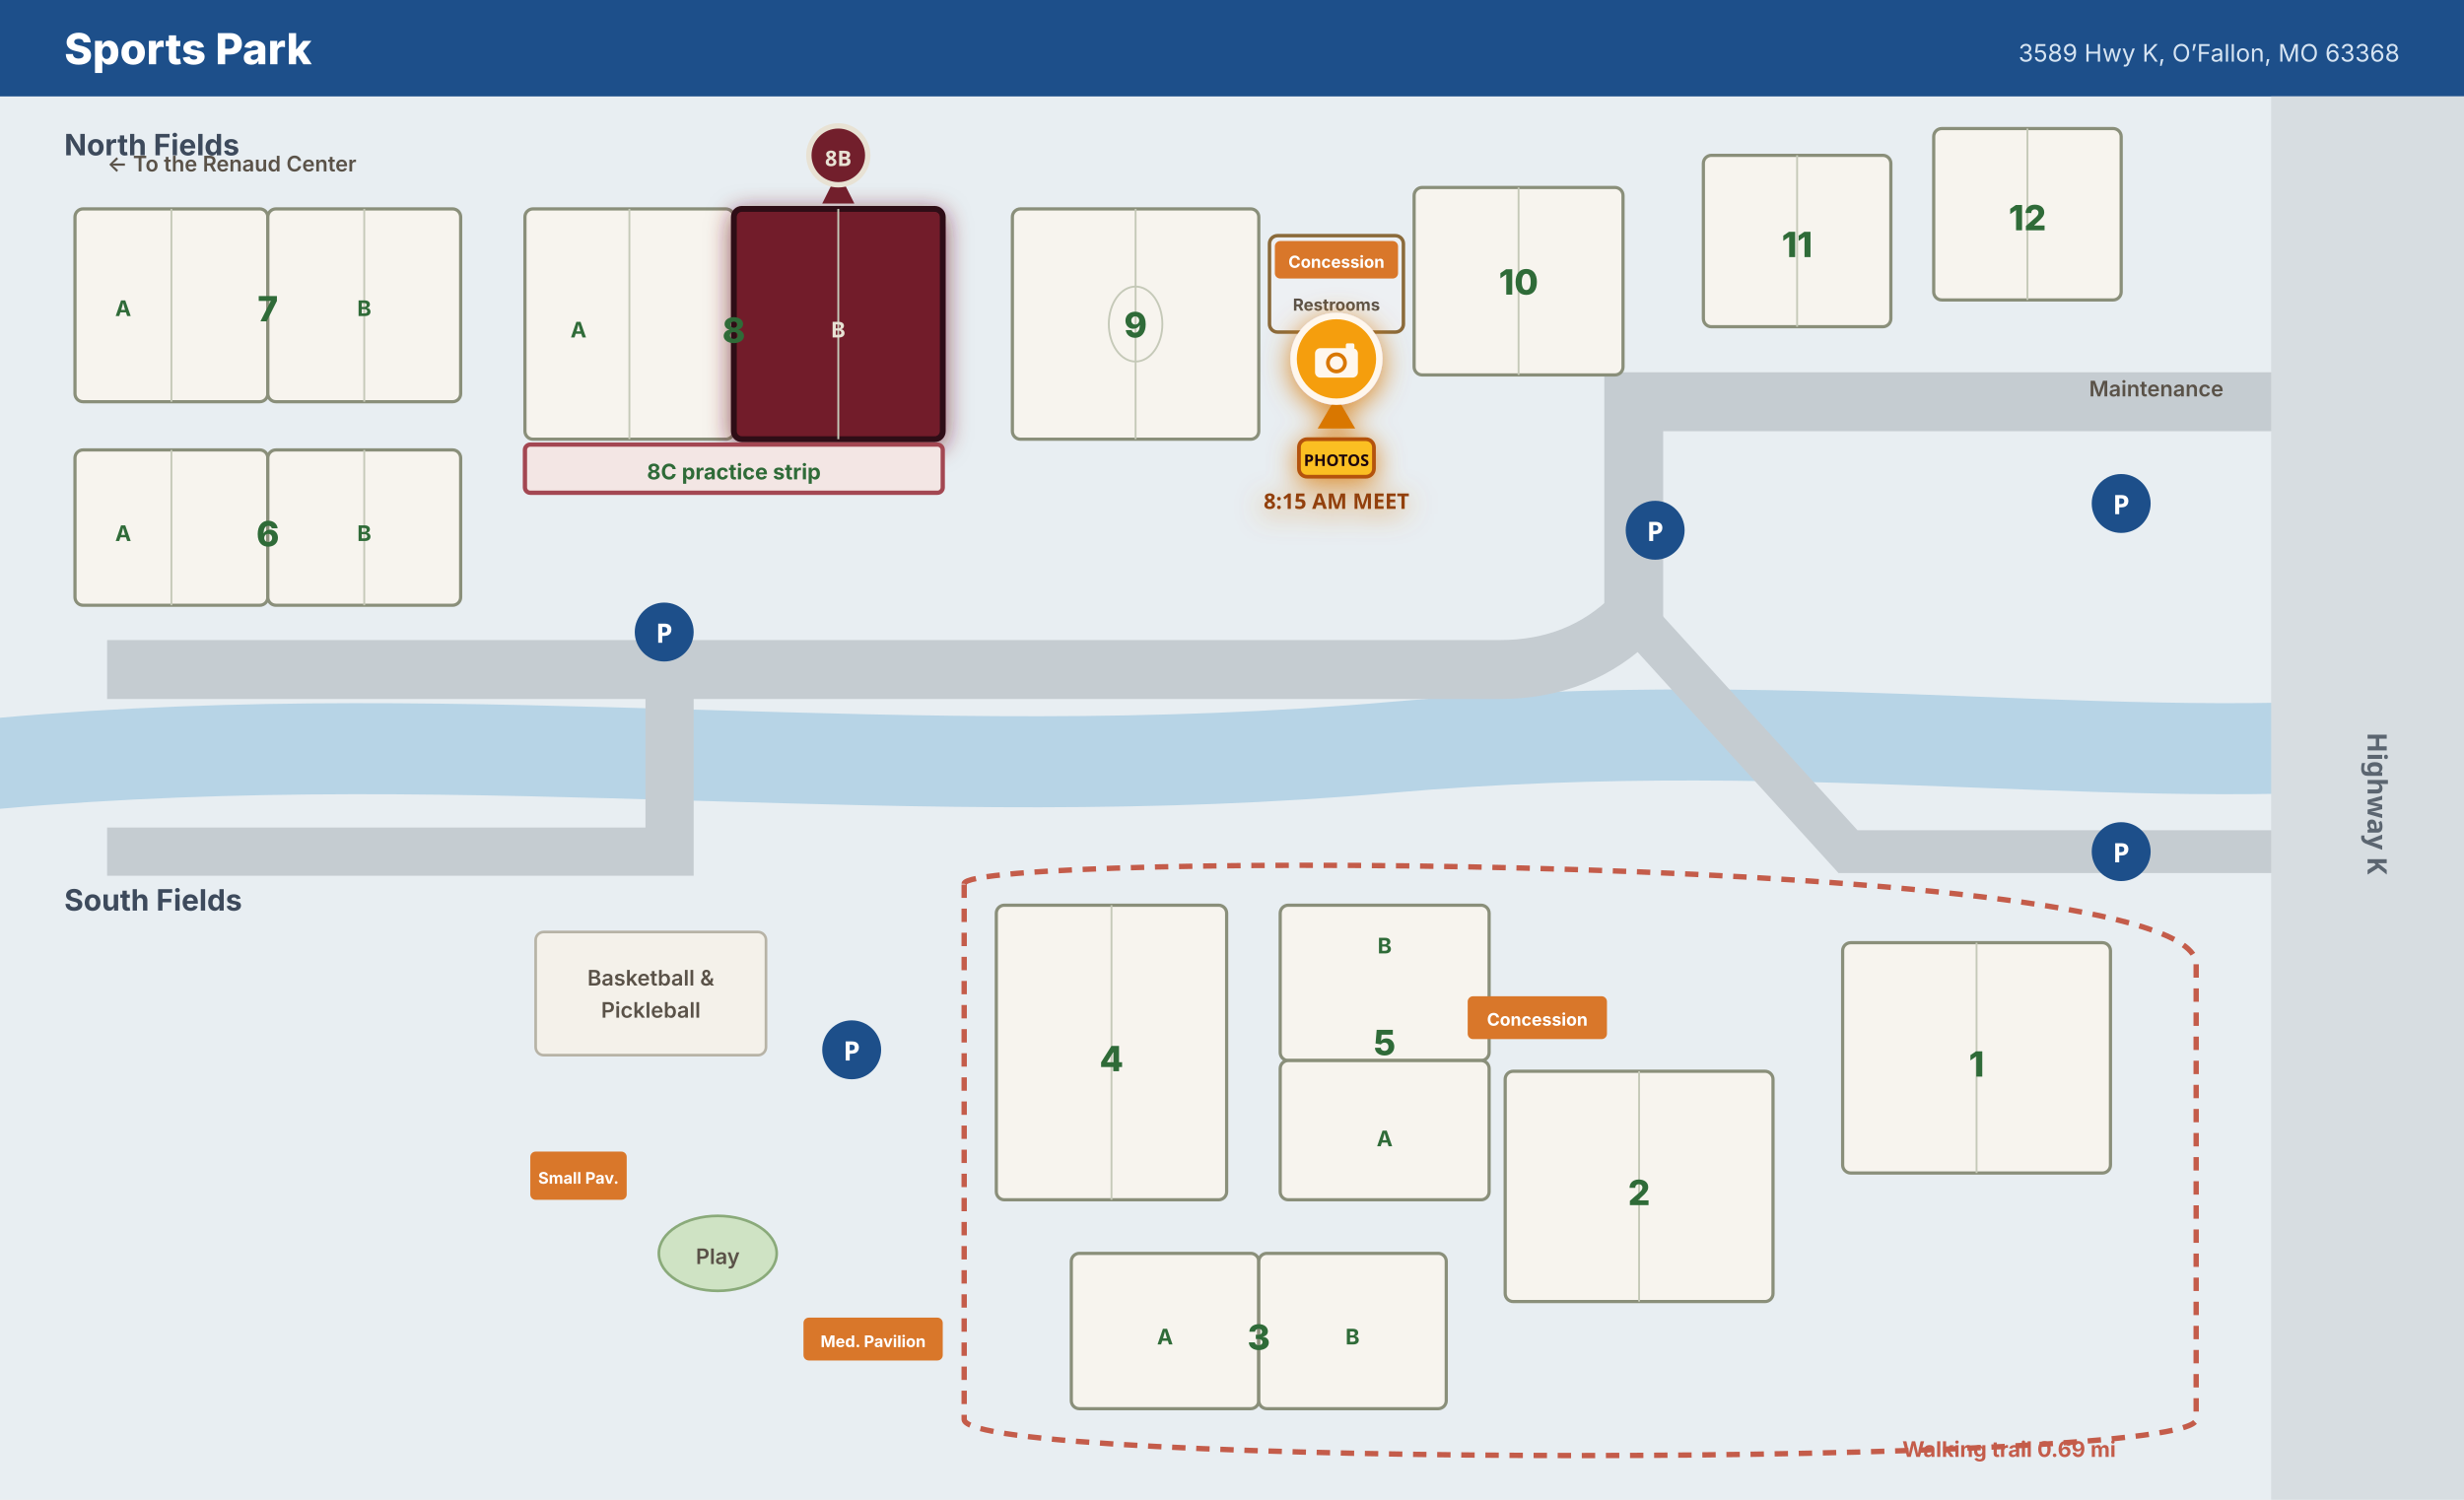
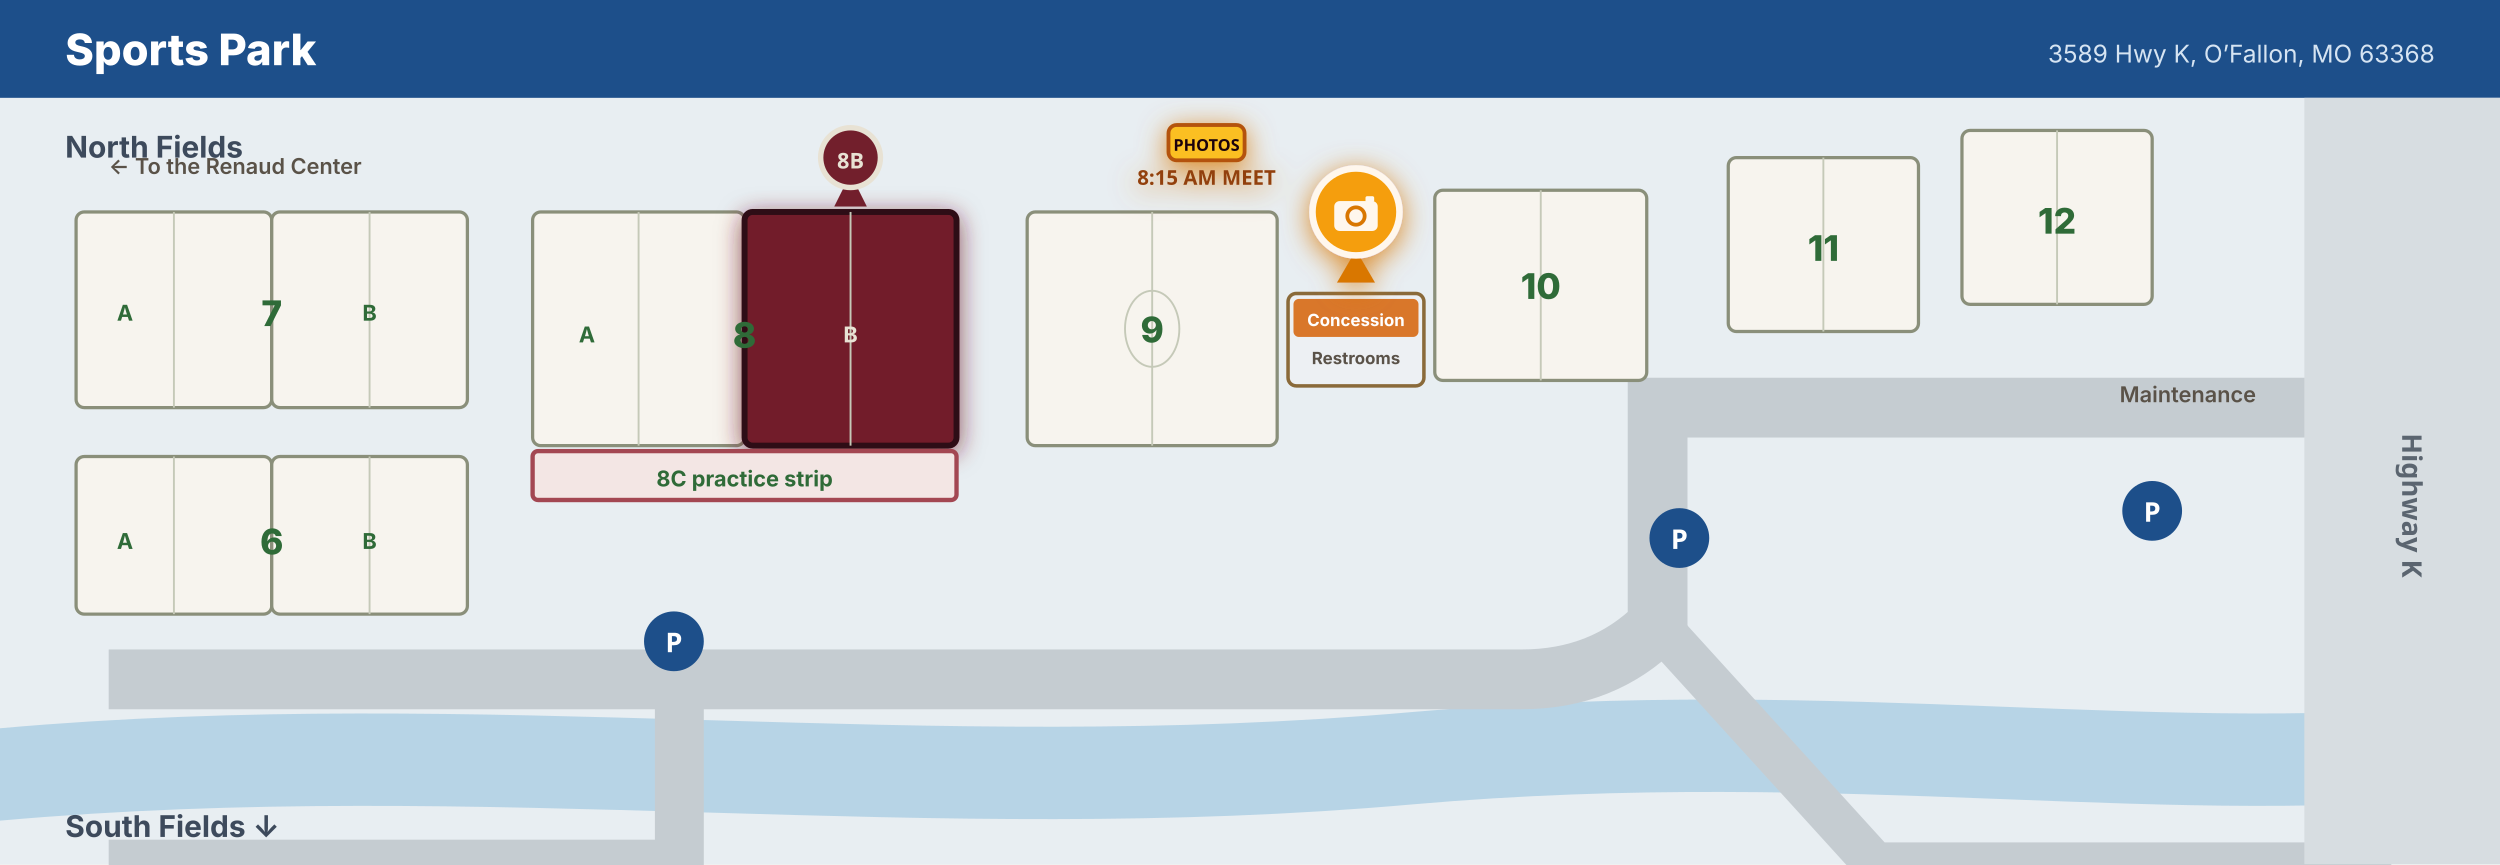
- <svg xmlns="http://www.w3.org/2000/svg" class="park-map" viewBox="0 0 920 560" role="img" aria-labelledby="park-map-title park-map-desc">
+ <svg xmlns="http://www.w3.org/2000/svg" class="park-map" viewBox="0 0 920 318" role="img" aria-labelledby="park-map-title park-map-desc">
  <style>
.field-pitch{fill:#f7f4ee;stroke:#8a8f7a;stroke-width:1.2}
.field-lines{fill:none;stroke:#c5c9b8;stroke-width:.7}
.field-num{font-family:Outfit,Inter,system-ui,sans-serif;font-weight:800;fill:#2f6b38;font-size:13px}
.field-sub{font-family:Inter,system-ui,sans-serif;font-weight:700;fill:#2f6b38;font-size:8px}
.label-sm{font-family:Inter,system-ui,sans-serif;font-weight:600;fill:#5a5248;font-size:8px}
.label-md{font-family:Outfit,Inter,system-ui,sans-serif;font-weight:700;fill:#3d4a5c;font-size:11px}
.week .field-pitch{fill:#721f2c;stroke:#2d0c13;stroke-width:2.2}
.week .field-sub,.week .field-num{fill:#e8e2d4}
.practice .field-pitch{fill:#f3e6e4;stroke:#a34752;stroke-width:1.6}
.week{
  transform-box:fill-box;
  transform-origin:center;
  animation:weekPulse 1.9s ease-in-out infinite;
  filter:url(#weekGlow);
}
#week-pin{
  transform-box:fill-box;
  transform-origin:center bottom;
  animation:pinBob 1.9s ease-in-out infinite;
}
#photo-pin{
  transform-box:fill-box;
  transform-origin:center bottom;
  animation:pinBob 1.6s ease-in-out infinite;
  filter:url(#photoGlow);
}
@keyframes weekPulse{
  0%,100%{transform:translateY(0) scale(1)}
  50%{transform:translateY(-5px) scale(1.12)}
}
@keyframes pinBob{
  0%,100%{transform:translateY(0) scale(1)}
  50%{transform:translateY(-7px) scale(1.16)}
}
@media (prefers-reduced-motion:reduce){
  .week,#week-pin,#photo-pin{animation:none}
}
</style>
  <defs>
    <filter id="weekGlow" x="-40%" y="-40%" width="180%" height="180%">
      <feDropShadow dx="0" dy="2" stdDeviation="4.5" flood-color="#721f2c" flood-opacity=".75" />
    </filter>
    <filter id="photoGlow" x="-50%" y="-50%" width="200%" height="200%">
      <feDropShadow dx="0" dy="2" stdDeviation="5" flood-color="#d97706" flood-opacity=".85" />
    </filter>
  </defs>
-   <rect width="920" height="560" fill="#e8eef2" />
+   <rect width="920" height="318" fill="#e8eef2" />
  <rect x="0" y="0" width="920" height="36" fill="#1d4f8a" />
  <text x="24" y="24" fill="#fff" font-family="Outfit, Inter, sans-serif" font-size="16" font-weight="800">Sports Park</text>
  <text x="896" y="23" text-anchor="end" fill="#d6e4f2" font-family="Inter, sans-serif" font-size="9">3589 Hwy K, O’Fallon, MO 63368</text>
  <path d="M0 268 C 180 252, 340 278, 520 262 C 680 248, 800 272, 920 258 L 920 292 C 800 306, 680 282, 520 296 C 340 312, 180 286, 0 302 Z" fill="#b7d4e6" />
  <path d="M40 250 H 560 Q 590 250 610 230 V 150 H 860" fill="none" stroke="#c5ccd1" stroke-width="22" />
  <path d="M250 250 V 318 H 40" fill="none" stroke="#c5ccd1" stroke-width="18" />
  <path d="M610 230 L 690 318 H 880" fill="none" stroke="#c5ccd1" stroke-width="16" />
-   <rect x="848" y="36" width="72" height="524" fill="#d7dde1" />
-   <text x="884" y="300" text-anchor="middle" fill="#5b6570" font-family="Outfit, sans-serif" font-size="10" font-weight="700" transform="rotate(90 884 300)">Highway K</text>
+   <rect x="848" y="36" width="72" height="282" fill="#d7dde1" />
+   <text x="884" y="186" text-anchor="middle" fill="#5b6570" font-family="Outfit, sans-serif" font-size="10" font-weight="700" transform="rotate(90 884 186)">Highway K</text>
  <text x="24" y="58" class="label-md">North Fields</text>
-   <text x="24" y="340" class="label-md">South Fields</text>
+   <text x="24" y="308" class="label-md">South Fields ↓</text>
  <g fill="#1d4f8a">
    <circle cx="248" cy="236" r="11" />
    <text x="248" y="240" text-anchor="middle" fill="#fff" font-size="10" font-weight="800" font-family="Outfit, sans-serif">P</text>
    <circle cx="618" cy="198" r="11" />
    <text x="618" y="202" text-anchor="middle" fill="#fff" font-size="10" font-weight="800" font-family="Outfit, sans-serif">P</text>
    <circle cx="792" cy="188" r="11" />
    <text x="792" y="192" text-anchor="middle" fill="#fff" font-size="10" font-weight="800" font-family="Outfit, sans-serif">P</text>
-     <circle cx="792" cy="318" r="11" />
-     <text x="792" y="322" text-anchor="middle" fill="#fff" font-size="10" font-weight="800" font-family="Outfit, sans-serif">P</text>
-     <circle cx="318" cy="392" r="11" />
-     <text x="318" y="396" text-anchor="middle" fill="#fff" font-size="10" font-weight="800" font-family="Outfit, sans-serif">P</text>
  </g>
  <g data-field="6A">
    <rect class="field-pitch" x="28" y="168" width="72" height="58" rx="3" />
    <line class="field-lines" x1="64" y1="168" x2="64" y2="226" />
    <text class="field-sub" x="46" y="202" text-anchor="middle">A</text>
  </g>
  <g data-field="6B">
    <rect class="field-pitch" x="100" y="168" width="72" height="58" rx="3" />
    <line class="field-lines" x1="136" y1="168" x2="136" y2="226" />
    <text class="field-sub" x="136" y="202" text-anchor="middle">B</text>
  </g>
  <text class="field-num" x="100" y="204" text-anchor="middle">6</text>
  <g data-field="7A">
    <rect class="field-pitch" x="28" y="78" width="72" height="72" rx="3" />
    <line class="field-lines" x1="64" y1="78" x2="64" y2="150" />
    <text class="field-sub" x="46" y="118" text-anchor="middle">A</text>
  </g>
  <g data-field="7B">
    <rect class="field-pitch" x="100" y="78" width="72" height="72" rx="3" />
    <line class="field-lines" x1="136" y1="78" x2="136" y2="150" />
    <text class="field-sub" x="136" y="118" text-anchor="middle">B</text>
  </g>
  <text class="field-num" x="100" y="120" text-anchor="middle">7</text>
  <g data-field="8A">
    <rect class="field-pitch" x="196" y="78" width="78" height="86" rx="3" />
    <line class="field-lines" x1="235" y1="78" x2="235" y2="164" />
    <text class="field-sub" x="216" y="126" text-anchor="middle">A</text>
  </g>
  <g class="week" data-field="8B">
    <rect class="field-pitch" x="274" y="78" width="78" height="86" rx="3" />
    <line class="field-lines" x1="313" y1="78" x2="313" y2="164" />
    <text class="field-sub" x="313" y="126" text-anchor="middle">B</text>
  </g>
  <text class="field-num" x="274" y="128" text-anchor="middle">8</text>
  <g class="practice" data-field="8C">
    <rect class="field-pitch" x="196" y="166" width="156" height="18" rx="2" />
    <text class="field-sub" x="274" y="179" text-anchor="middle">8C practice strip</text>
  </g>
  <g data-field="9">
    <rect class="field-pitch" x="378" y="78" width="92" height="86" rx="3" />
    <line class="field-lines" x1="424" y1="78" x2="424" y2="164" />
    <ellipse class="field-lines" cx="424" cy="121" rx="10" ry="14" />
    <text class="field-num" x="424" y="126" text-anchor="middle">9</text>
  </g>
  <g data-field="10">
    <rect class="field-pitch" x="528" y="70" width="78" height="70" rx="3" />
    <line class="field-lines" x1="567" y1="70" x2="567" y2="140" />
    <text class="field-num" x="567" y="110" text-anchor="middle">10</text>
  </g>
  <g id="north-concession">
-     <rect x="474" y="88" width="50" height="36" rx="3" fill="#edf0f3" stroke="#8a6a3a" stroke-width="1.3" />
-     <rect x="476" y="90" width="46" height="14" rx="2" fill="#d9772a" />
-     <text x="499" y="100" text-anchor="middle" fill="#fff" font-size="6.2" font-weight="700" font-family="Inter, sans-serif">Concession</text>
-     <text x="499" y="116" text-anchor="middle" fill="#5a5248" font-size="6.2" font-weight="700" font-family="Inter, sans-serif">Restrooms</text>
+     <rect x="474" y="108" width="50" height="34" rx="3" fill="#edf0f3" stroke="#8a6a3a" stroke-width="1.3" />
+     <rect x="476" y="110" width="46" height="14" rx="2" fill="#d9772a" />
+     <text x="499" y="120" text-anchor="middle" fill="#fff" font-size="6.2" font-weight="700" font-family="Inter, sans-serif">Concession</text>
+     <text x="499" y="134" text-anchor="middle" fill="#5a5248" font-size="6.2" font-weight="700" font-family="Inter, sans-serif">Restrooms</text>
  </g>
  <g data-field="11">
    <rect class="field-pitch" x="636" y="58" width="70" height="64" rx="3" />
    <line class="field-lines" x1="671" y1="58" x2="671" y2="122" />
    <text class="field-num" x="671" y="96" text-anchor="middle">11</text>
  </g>
  <g data-field="12">
    <rect class="field-pitch" x="722" y="48" width="70" height="64" rx="3" />
    <line class="field-lines" x1="757" y1="48" x2="757" y2="112" />
    <text class="field-num" x="757" y="86" text-anchor="middle">12</text>
  </g>
  <text x="40" y="64" class="label-sm">← To the Renaud Center</text>
  <text x="780" y="148" class="label-sm">Maintenance</text>
-   <rect x="200" y="348" width="86" height="46" rx="3" fill="#f4f1ea" stroke="#b7b3a6" />
-   <text x="243" y="368" text-anchor="middle" class="label-sm">Basketball &amp;</text>
-   <text x="243" y="380" text-anchor="middle" class="label-sm">Pickleball</text>
-   <rect x="198" y="430" width="36" height="18" rx="2" fill="#d9772a" />
-   <text x="216" y="442" text-anchor="middle" fill="#fff" font-size="6" font-weight="700" font-family="Inter, sans-serif">Small Pav.</text>
-   <ellipse cx="268" cy="468" rx="22" ry="14" fill="#cfe3c4" stroke="#8aaa7a" />
-   <text x="268" y="472" text-anchor="middle" class="label-sm">Play</text>
-   <rect x="300" y="492" width="52" height="16" rx="2" fill="#d9772a" />
-   <text x="326" y="503" text-anchor="middle" fill="#fff" font-size="6" font-weight="700" font-family="Inter, sans-serif">Med. Pavilion</text>
-   <path d="M360 330 C 360 318, 820 318, 820 360 V 530 C 820 548, 360 548, 360 530 Z" fill="none" stroke="#c45c4a" stroke-width="2" stroke-dasharray="5 4" />
-   <text x="790" y="544" text-anchor="end" fill="#c45c4a" font-size="8" font-weight="700" font-family="Inter, sans-serif">Walking trail 0.69 mi</text>
-   <g data-field="4">
-     <rect class="field-pitch" x="372" y="338" width="86" height="110" rx="3" />
-     <line class="field-lines" x1="415" y1="338" x2="415" y2="448" />
-     <text class="field-num" x="415" y="400" text-anchor="middle">4</text>
-   </g>
-   <g data-field="5B">
-     <rect class="field-pitch" x="478" y="338" width="78" height="58" rx="3" />
-     <text class="field-sub" x="517" y="356" text-anchor="middle">B</text>
-   </g>
-   <g data-field="5A">
-     <rect class="field-pitch" x="478" y="396" width="78" height="52" rx="3" />
-     <text class="field-sub" x="517" y="428" text-anchor="middle">A</text>
-   </g>
-   <text class="field-num" x="517" y="394" text-anchor="middle">5</text>
-   <g data-field="3A">
-     <rect class="field-pitch" x="400" y="468" width="70" height="58" rx="3" />
-     <text class="field-sub" x="435" y="502" text-anchor="middle">A</text>
-   </g>
-   <g data-field="3B">
-     <rect class="field-pitch" x="470" y="468" width="70" height="58" rx="3" />
-     <text class="field-sub" x="505" y="502" text-anchor="middle">B</text>
-   </g>
-   <text class="field-num" x="470" y="504" text-anchor="middle">3</text>
-   <g data-field="2">
-     <rect class="field-pitch" x="562" y="400" width="100" height="86" rx="3" />
-     <line class="field-lines" x1="612" y1="400" x2="612" y2="486" />
-     <text class="field-num" x="612" y="450" text-anchor="middle">2</text>
-   </g>
-   <rect x="548" y="372" width="52" height="16" rx="2" fill="#d9772a" />
-   <text x="574" y="383" text-anchor="middle" fill="#fff" font-size="6.5" font-weight="700" font-family="Inter, sans-serif">Concession</text>
-   <g data-field="1">
-     <rect class="field-pitch" x="688" y="352" width="100" height="86" rx="3" />
-     <line class="field-lines" x1="738" y1="352" x2="738" y2="438" />
-     <text class="field-num" x="738" y="402" text-anchor="middle">1</text>
-   </g>
  <g id="week-pin">
    <path d="M313 64 l6 12 h-12 z" fill="#721f2c" />
    <circle cx="313" cy="58" r="11" fill="#721f2c" stroke="#e8e2d4" stroke-width="2" />
    <text x="313" y="62" text-anchor="middle" fill="#e8e2d4" font-size="8" font-weight="800" font-family="Outfit, sans-serif">8B</text>
  </g>
  <g id="photo-pin">
-     <path d="M499 148 l7 12 h-14 z" fill="#d97706" />
-     <circle cx="499" cy="134" r="16" fill="#f59e0b" stroke="#fff7ed" stroke-width="2.4" />
-     <rect x="491" y="130" width="16" height="11" rx="2" fill="#fff7ed" />
-     <circle cx="499" cy="135.5" r="3.2" fill="none" stroke="#d97706" stroke-width="1.4" />
-     <rect x="502.5" y="128.2" width="3.2" height="2.2" rx="0.6" fill="#fff7ed" />
-     <rect x="485" y="164" width="28" height="14" rx="3" fill="#fbbf24" stroke="#b45309" stroke-width="1.4" />
-     <text x="499" y="174" text-anchor="middle" fill="#1a0508" font-size="6" font-weight="800" font-family="Outfit, sans-serif">PHOTOS</text>
-     <text x="499" y="190" text-anchor="middle" fill="#92400e" font-size="8" font-weight="800" font-family="Outfit, sans-serif">8:15 AM MEET</text>
+     <path d="M499 92 l7 12 h-14 z" fill="#d97706" />
+     <circle cx="499" cy="78" r="16" fill="#f59e0b" stroke="#fff7ed" stroke-width="2.4" />
+     <rect x="491" y="74" width="16" height="11" rx="2" fill="#fff7ed" />
+     <circle cx="499" cy="79.5" r="3.2" fill="none" stroke="#d97706" stroke-width="1.4" />
+     <rect x="502.5" y="72.2" width="3.2" height="2.2" rx="0.6" fill="#fff7ed" />
+     <rect x="430" y="46" width="28" height="13" rx="3" fill="#fbbf24" stroke="#b45309" stroke-width="1.4" />
+     <text x="444" y="55.5" text-anchor="middle" fill="#1a0508" font-size="6" font-weight="800" font-family="Outfit, sans-serif">PHOTOS</text>
+     <text x="444" y="68" text-anchor="middle" fill="#92400e" font-size="7.5" font-weight="800" font-family="Outfit, sans-serif">8:15 AM MEET</text>
  </g>
</svg>
